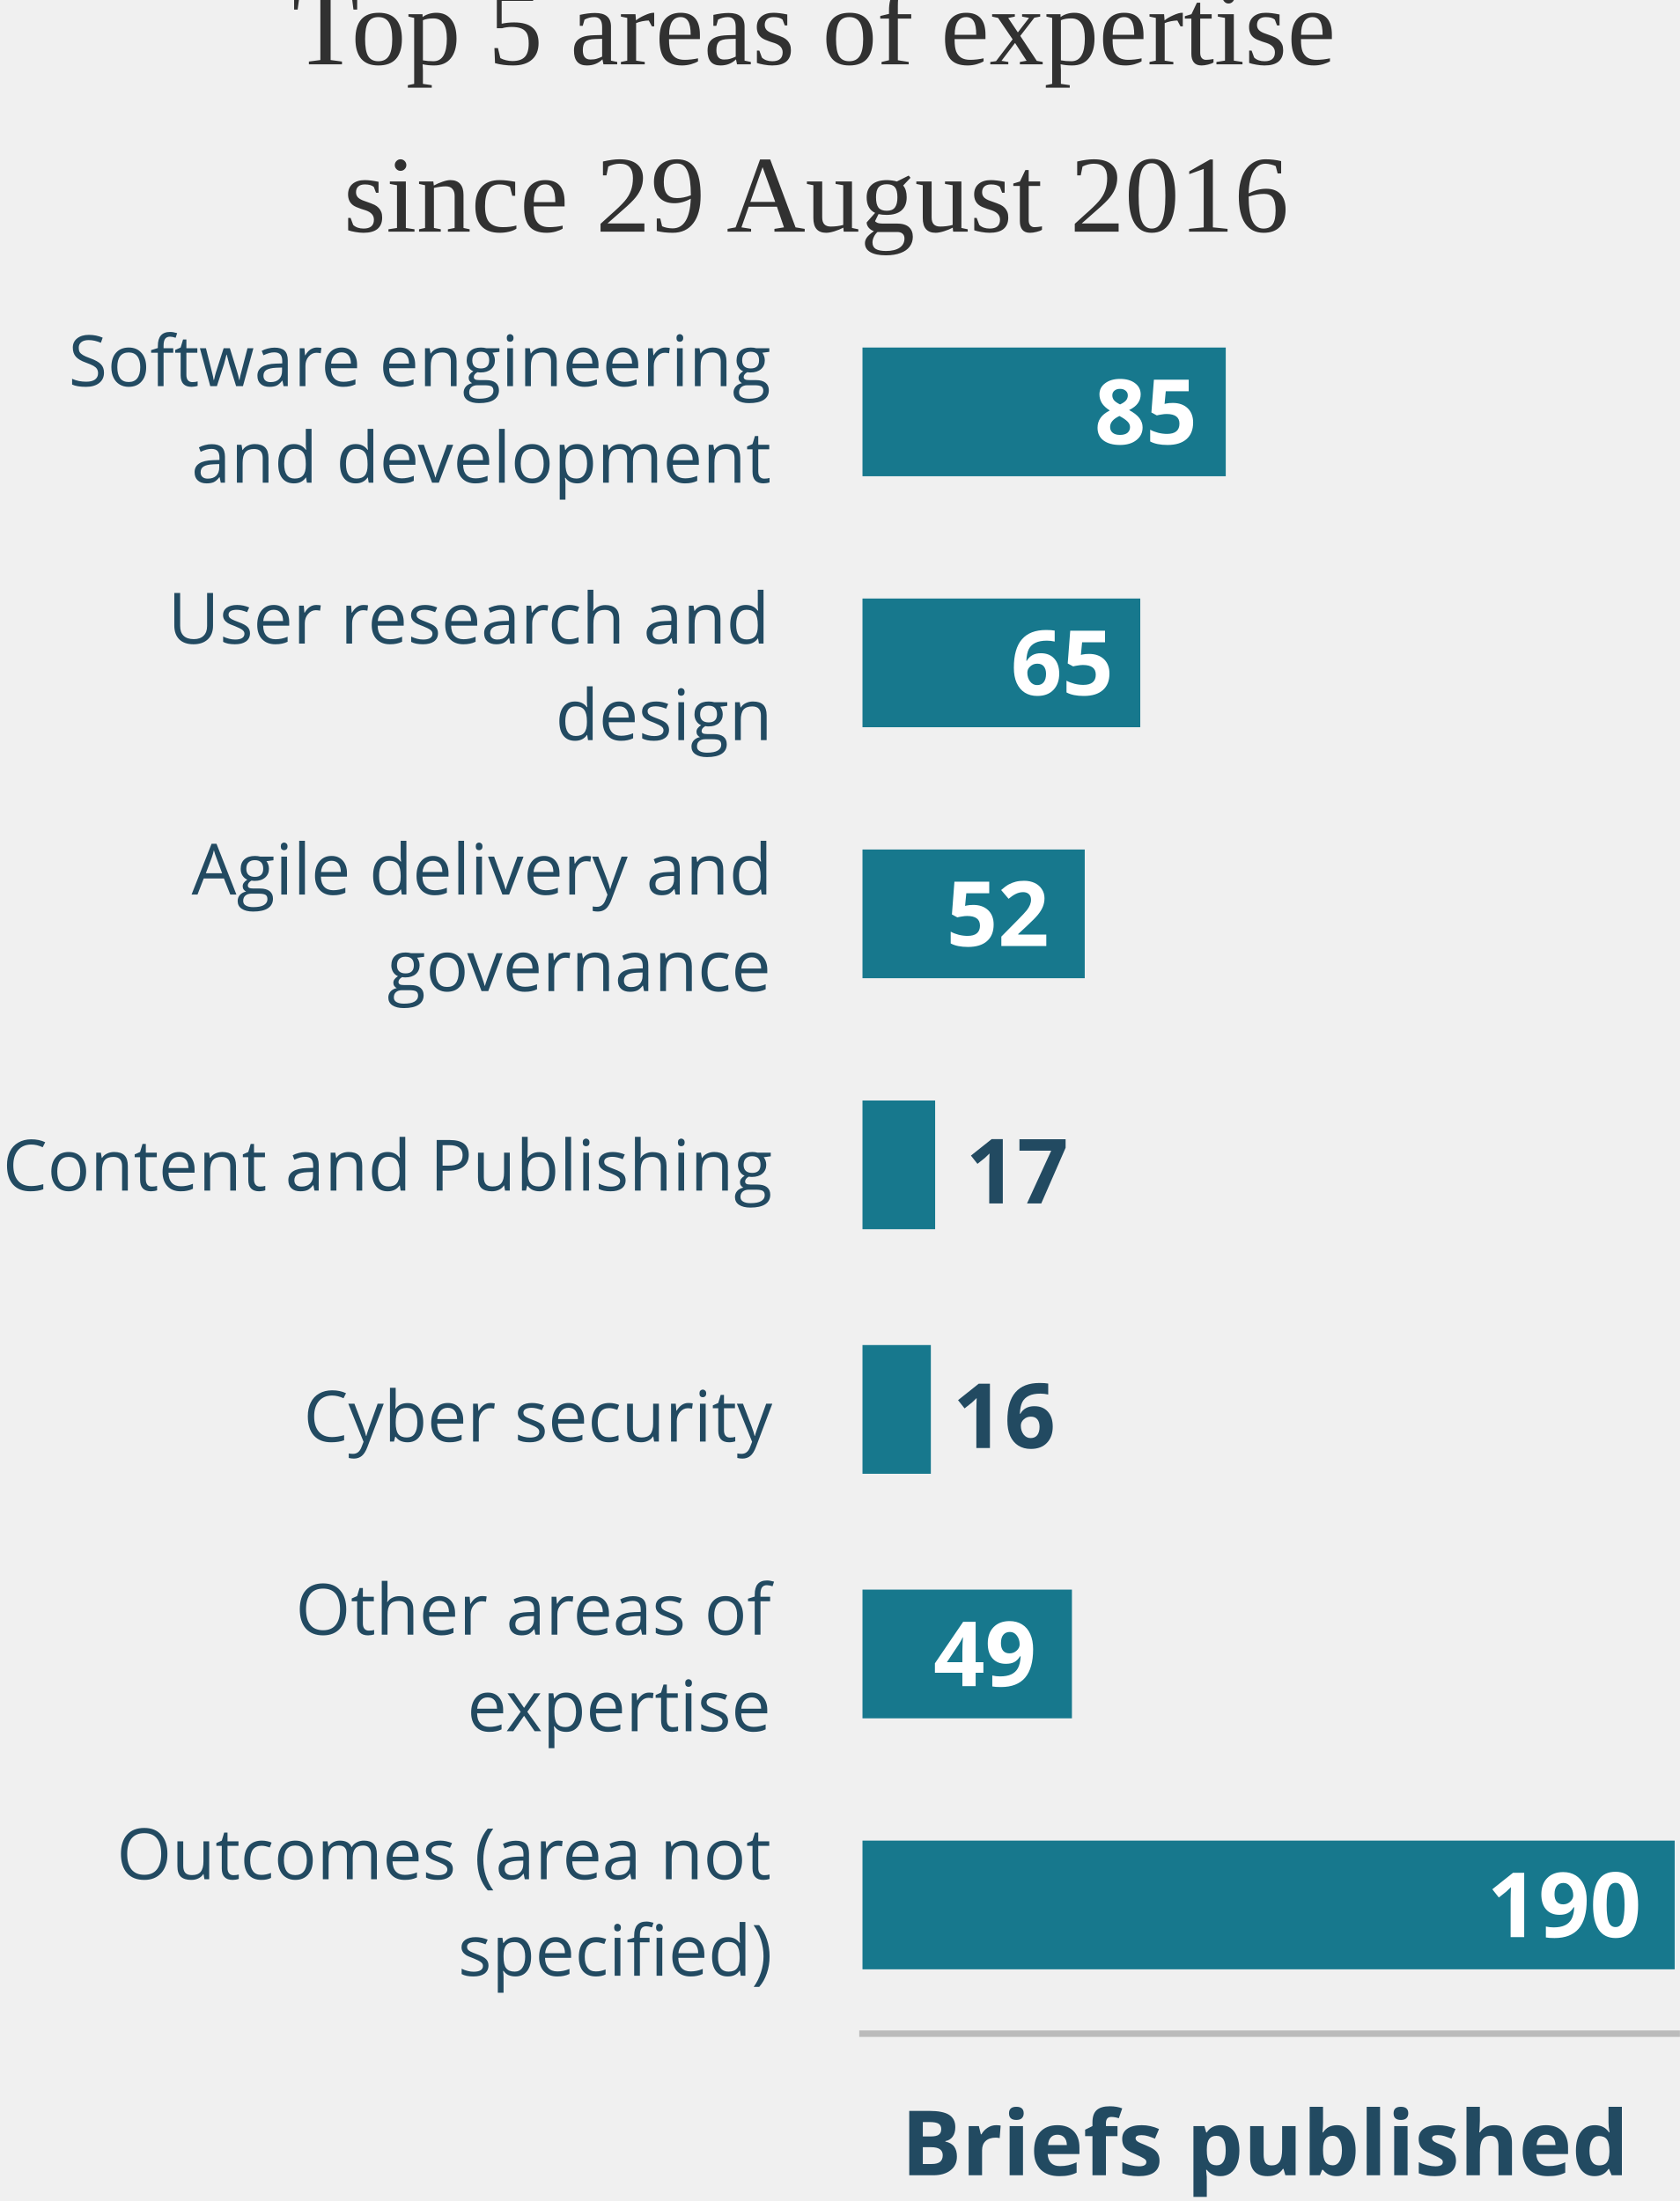
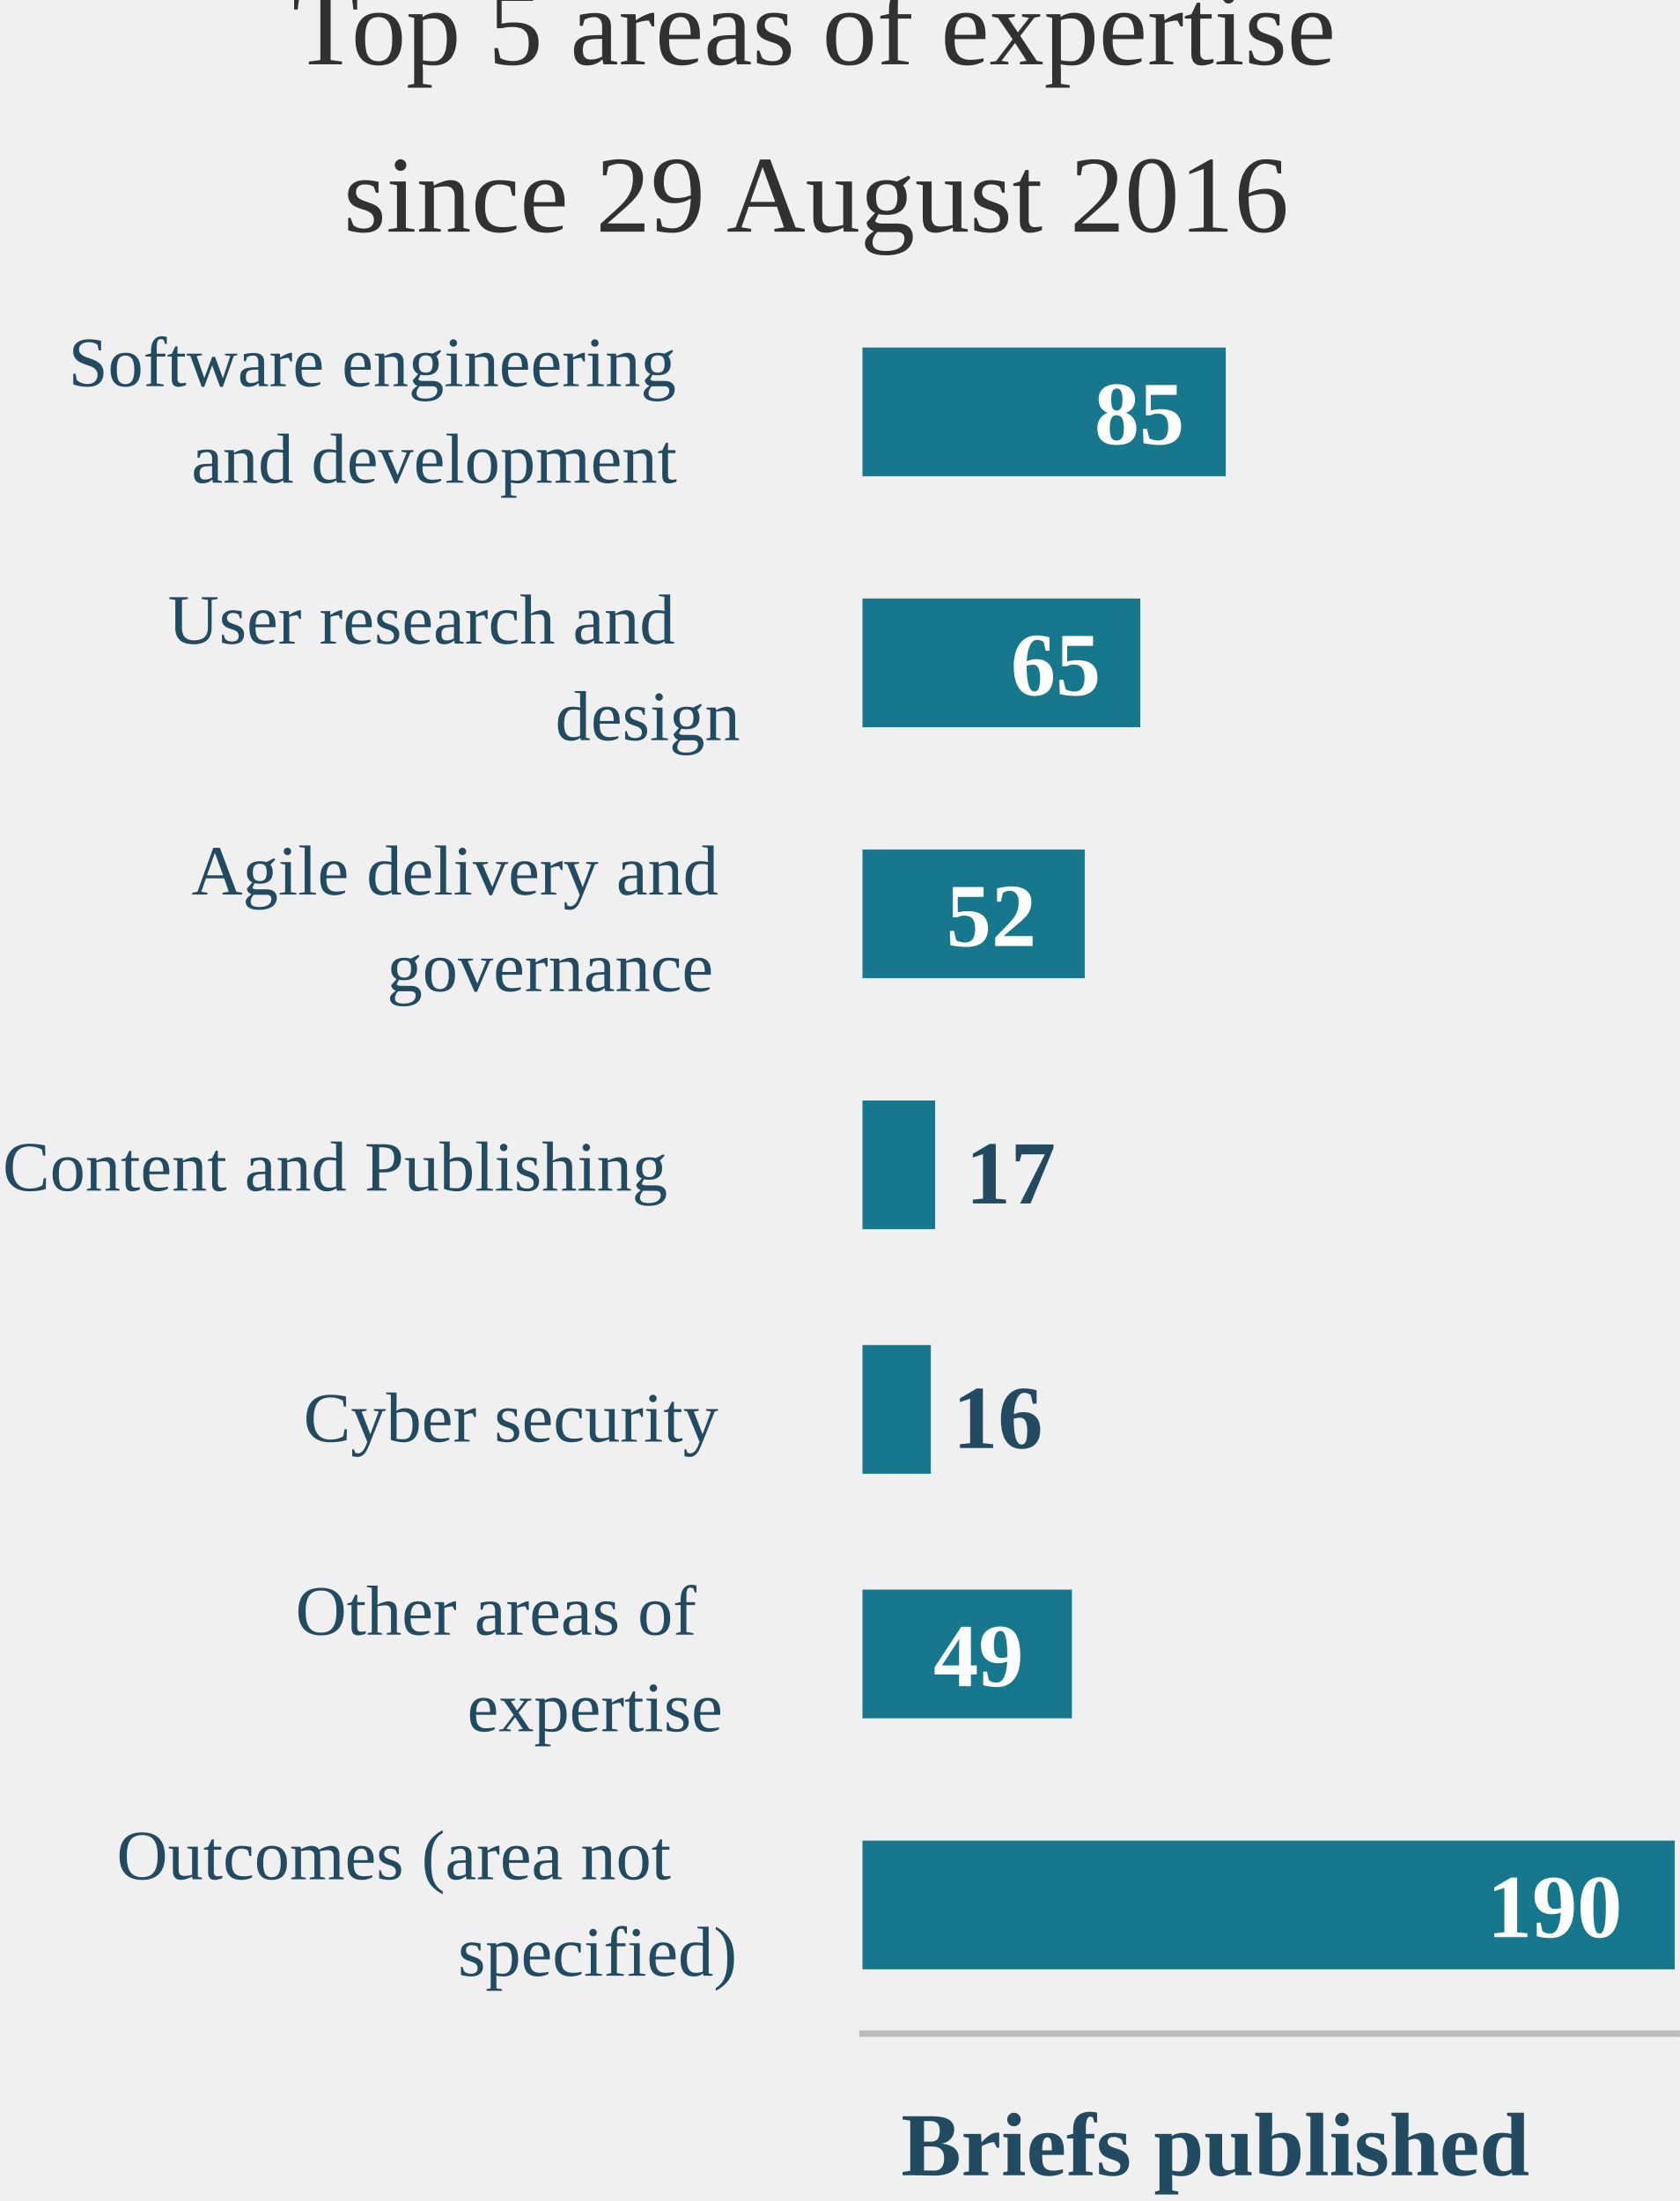
<svg xmlns="http://www.w3.org/2000/svg" width="261px" height="342px" viewBox="0 0 261 342" version="1.1">
  <defs />
  <g id="Jan-monthly-report-less-than-767px" stroke="none" stroke-width="1" fill="none" fill-rule="evenodd" transform="translate(-26, -3424)">
    <g id="767-types-of-briefs-on-marketplace" transform="translate(24, 3418)">
      <g>
        <g id="Group-16" transform="translate(136, 60)">
          <rect id="Rectangle-10-Copy-28" fill="#17788D" x="0" y="0" width="56.44" height="20" />
          <rect id="Rectangle-10-Copy-29" fill="#17788D" x="0" y="232" width="126.19" height="20" />
          <rect id="Rectangle-10-Copy-30" fill="#17788D" x="0" y="39" width="43.16" height="20" />
          <rect id="Rectangle-10-Copy-31" fill="#17788D" x="0" y="78" width="34.53" height="20" />
          <rect id="Rectangle-10-Copy-32" fill="#17788D" x="0" y="193" width="32.54" height="20" />
          <rect id="Rectangle-10-Copy-33" fill="#17788D" x="0" y="117" width="11.29" height="20" />
          <rect id="Rectangle-10-Copy-34" fill="#17788D" x="0" y="155" width="10.62" height="20" />
-           <text id="190" font-family="OpenSans-Bold, Open Sans" font-size="14" font-weight="bold" fill="#FFFFFF">
+           <text id="190" font-size="14" font-weight="bold" fill="#FFFFFF">
            <tspan x="97.026" y="247">190</tspan>
          </text>
-           <text id="52" font-family="OpenSans-Bold, Open Sans" font-size="14" font-weight="bold" fill="#FFFFFF">
+           <text id="52" font-size="14" font-weight="bold" fill="#FFFFFF">
            <tspan x="13.018" y="93">52</tspan>
          </text>
-           <text id="65" font-family="OpenSans-Bold, Open Sans" font-size="14" font-weight="bold" fill="#FFFFFF">
+           <text id="65" font-size="14" font-weight="bold" fill="#FFFFFF">
            <tspan x="23.018" y="54">65</tspan>
          </text>
-           <text id="85" font-family="OpenSans-Bold, Open Sans" font-size="14" font-weight="bold" fill="#FFFFFF">
+           <text id="85" font-size="14" font-weight="bold" fill="#FFFFFF">
            <tspan x="36.018" y="15">85</tspan>
          </text>
-           <text id="49" font-family="OpenSans-Bold, Open Sans" font-size="14" font-weight="bold" fill="#FFFFFF">
+           <text id="49" font-size="14" font-weight="bold" fill="#FFFFFF">
            <tspan x="11.018" y="208">49</tspan>
          </text>
-           <text id="17" font-family="OpenSans-Bold, Open Sans" font-size="14" font-weight="bold" fill="#224A61">
+           <text id="17" font-size="14" font-weight="bold" fill="#224A61">
            <tspan x="16.018" y="133">17</tspan>
          </text>
-           <text id="16" font-family="OpenSans-Bold, Open Sans" font-size="14" font-weight="bold" fill="#224A61">
+           <text id="16" font-size="14" font-weight="bold" fill="#224A61">
            <tspan x="14.018" y="171">16</tspan>
          </text>
        </g>
        <path d="M135.994,322 L262.501,322" id="Line-Copy" stroke="#BBBBBB" stroke-linecap="square" />
-         <text id="Software-engineering" font-family="OpenSans, Open Sans" font-size="11" font-weight="normal" fill="#224A61">
+         <text id="Software-engineering" font-size="11" font-weight="normal" fill="#224A61">
          <tspan x="12.639" y="66">Software engineering </tspan>
          <tspan x="31.733" y="81">and development</tspan>
        </text>
-         <text id="Outcomes-(area-not-s" font-family="OpenSans, Open Sans" font-size="11" font-weight="normal" fill="#224A61">
+         <text id="Outcomes-(area-not-s" font-size="11" font-weight="normal" fill="#224A61">
          <tspan x="20.121" y="298">Outcomes (area not </tspan>
          <tspan x="73.145" y="313">specified)</tspan>
        </text>
-         <text id="User-research-and-de" font-family="OpenSans, Open Sans" font-size="11" font-weight="normal" fill="#224A61">
+         <text id="User-research-and-de" font-size="11" font-weight="normal" fill="#224A61">
          <tspan x="28.081" y="106">User research and </tspan>
          <tspan x="88.28" y="121">design</tspan>
        </text>
-         <text id="Agile-delivery-and-g" font-family="OpenSans, Open Sans" font-size="11" font-weight="normal" fill="#224A61">
+         <text id="Agile-delivery-and-g" font-size="11" font-weight="normal" fill="#224A61">
          <tspan x="31.76" y="145">Agile delivery and </tspan>
          <tspan x="62.128" y="160">governance</tspan>
        </text>
-         <text id="Other-areas-of-exper" font-family="OpenSans, Open Sans" font-size="11" font-weight="normal" fill="#224A61">
+         <text id="Other-areas-of-exper" font-size="11" font-weight="normal" fill="#224A61">
          <tspan x="47.906" y="260">Other areas of </tspan>
          <tspan x="74.579" y="275">expertise</tspan>
        </text>
-         <text id="Content-and-Publishi" font-family="OpenSans, Open Sans" font-size="11" font-weight="normal" fill="#224A61">
+         <text id="Content-and-Publishi" font-size="11" font-weight="normal" fill="#224A61">
          <tspan x="2.413" y="191">Content and Publishing</tspan>
        </text>
-         <text id="Cyber-security" font-family="OpenSans, Open Sans" font-size="11" font-weight="normal" fill="#224A61">
+         <text id="Cyber-security" font-size="11" font-weight="normal" fill="#224A61">
          <tspan x="49.152" y="230">Cyber security</tspan>
        </text>
-         <text id="Top-5-areas-of-exper" font-family=".HelveticaNeueDeskInterface-Regular, SFNS Display" font-size="17" font-weight="normal" line-spacing="26" fill="#313131">
+         <text id="Top-5-areas-of-exper" font-size="17" font-weight="normal" line-spacing="26" fill="#313131">
          <tspan x="47.381" y="16">Top 5 areas of expertise </tspan>
          <tspan x="55.375" y="42">since 29 August 2016</tspan>
        </text>
-         <text id="Briefs-published" font-family="OpenSans-Bold, Open Sans" font-size="14" font-weight="bold" fill="#224A61">
+         <text id="Briefs-published" font-size="14" font-weight="bold" fill="#224A61">
          <tspan x="142" y="344">Briefs published</tspan>
        </text>
      </g>
    </g>
  </g>
</svg>
